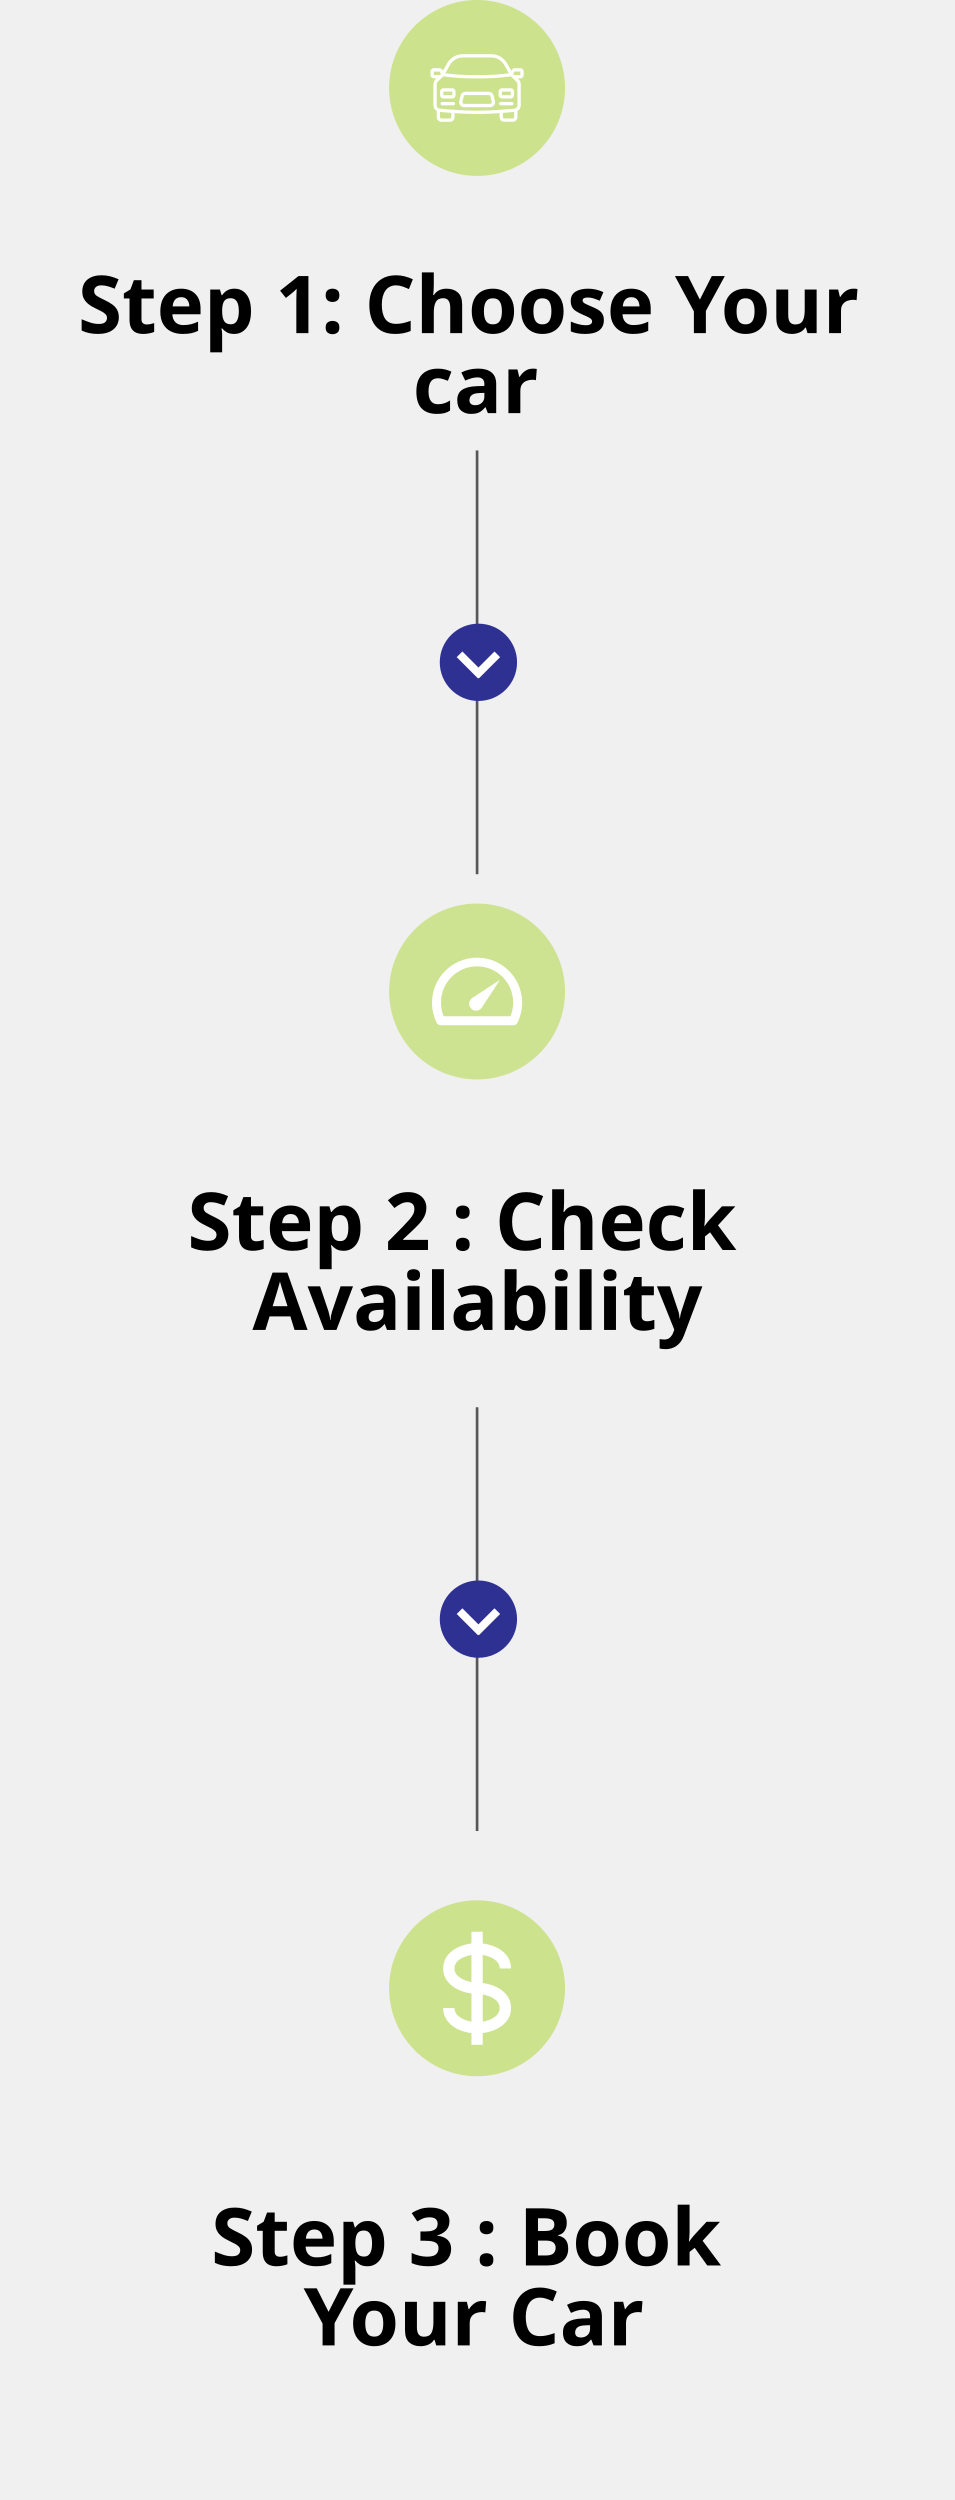
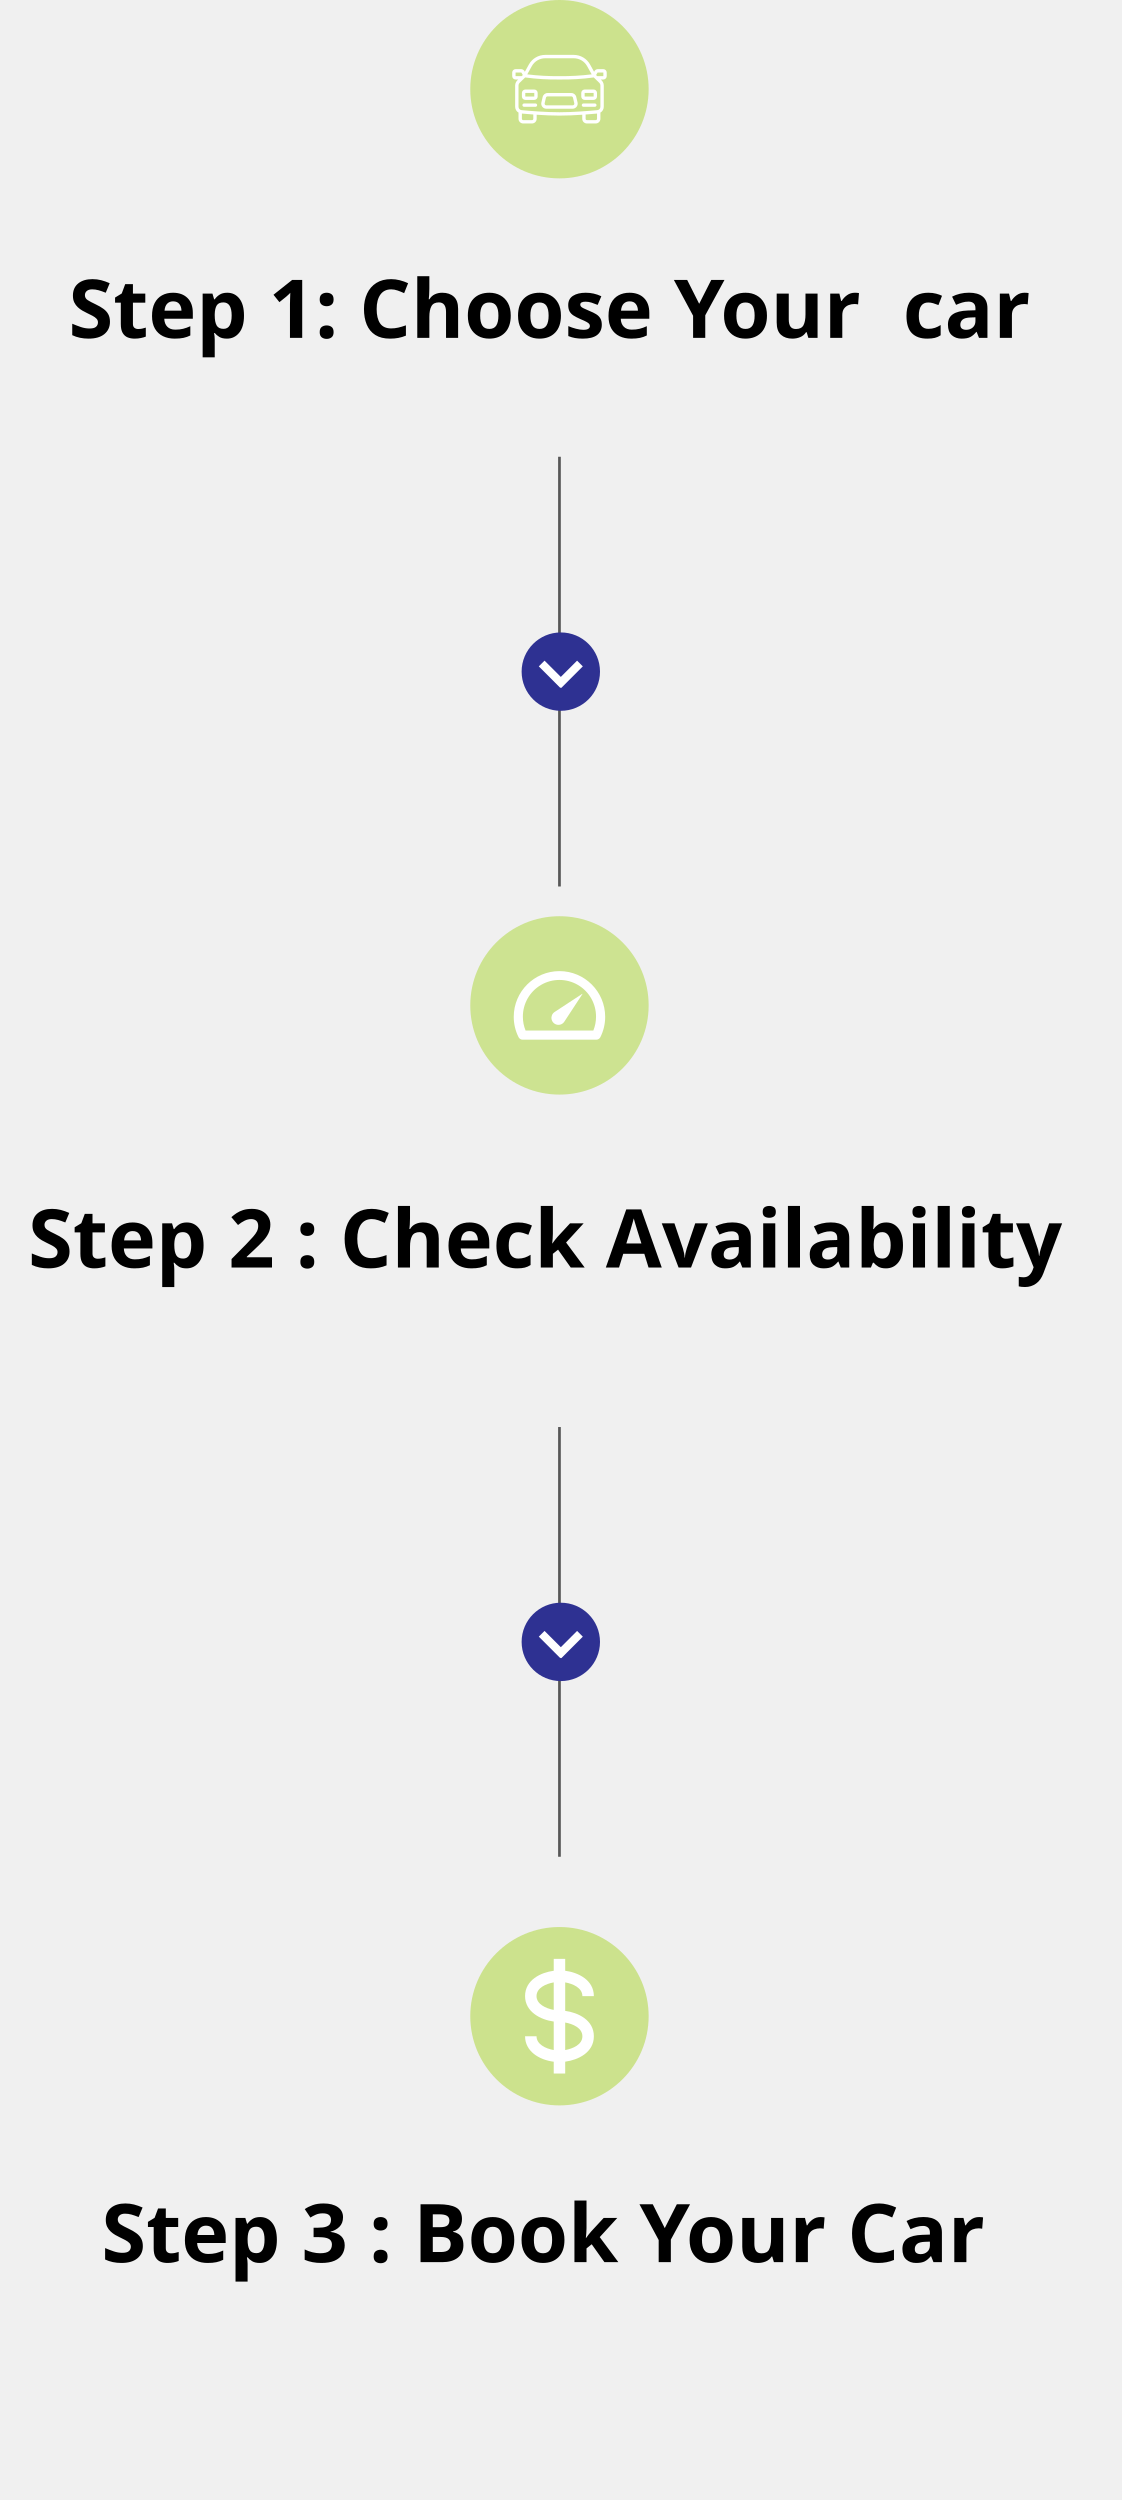
- <svg xmlns="http://www.w3.org/2000/svg" width="358" height="938" viewBox="0 0 358 938">
-   <g id="Group_103" data-name="Group 103" transform="translate(-30 -2290)">
+ <svg xmlns="http://www.w3.org/2000/svg" width="415" height="925" viewBox="0 0 415 925">
+   <g id="Group_104" data-name="Group 104" transform="translate(-2 -2290)">
    <circle id="Ellipse_6" data-name="Ellipse 6" cx="33" cy="33" r="33" transform="translate(176 2290)" fill="#cce28d" />
-     <text id="Step_1:_Choose_Your_car" data-name="Step 1: Choose Your  car" transform="translate(37 2386)" font-size="30" font-family="Montserrat" font-weight="600">
-       <tspan x="22.255" y="29" xml:space="preserve">Step 1: Choose Your  </tspan>
-       <tspan x="147.88" y="59">car</tspan>
+     <text id="Step_1:_Choose_Your_car" data-name="Step 1: Choose Your  car" transform="translate(15 2386)" font-size="30" font-family="Montserrat" font-weight="600">
+       <tspan x="12.355" y="29" xml:space="preserve">Step 1: Choose Your  car</tspan>
    </text>
    <line id="Line_29" data-name="Line 29" y2="159" transform="translate(209 2459)" fill="none" stroke="#000" stroke-width="1" opacity="0.64" />
    <circle id="Ellipse_9" data-name="Ellipse 9" cx="14.5" cy="14.5" r="14.5" transform="translate(195 2524)" fill="#2e3192" />
    <g id="Group_47" data-name="Group 47" transform="translate(-399.083 397)">
      <line id="Line_31" data-name="Line 31" x2="7.968" y2="7.968" transform="translate(601.5 2138.5)" fill="none" stroke="#fff" stroke-width="3" />
      <line id="Line_32" data-name="Line 32" x1="7.968" y2="7.968" transform="translate(607.697 2138.5)" fill="none" stroke="#fff" stroke-width="3" />
    </g>
    <circle id="Ellipse_7" data-name="Ellipse 7" cx="33" cy="33" r="33" transform="translate(176 2629)" fill="#cde391" />
    <g id="bx-tachometer" transform="translate(190.083 2645.312)">
      <path id="Path_34" data-name="Path 34" d="M18.917,4A16.936,16.936,0,0,0,2,20.917a16.731,16.731,0,0,0,1.778,7.52,1.694,1.694,0,0,0,1.514.939H32.54a1.7,1.7,0,0,0,1.516-.939,16.731,16.731,0,0,0,1.778-7.52A16.936,16.936,0,0,0,18.917,4ZM31.452,25.992H6.382a13.322,13.322,0,0,1-1-5.075,13.534,13.534,0,1,1,27.067,0,13.322,13.322,0,0,1-1,5.075Z" fill="#fff" />
      <path id="Path_35" data-name="Path 35" d="M11.418,15.683a2.592,2.592,0,1,0,3.588,3.588l6.7-10.214a.058.058,0,0,0,0-.059.056.056,0,0,0-.076-.017l-10.214,6.7Z" transform="translate(5.704 3.439)" fill="#fff" />
    </g>
-     <text id="Step_2_:_Check_Availability_" data-name="Step 2 : Check Availability  " transform="translate(30 2730)" font-size="30" font-family="Montserrat" font-weight="600">
-       <tspan x="70.34" y="29">Step 2 : Check </tspan>
-       <tspan x="94.7" y="59">Availability </tspan>
-       <tspan x="179" y="89" />
+     <text id="Step_2_:_Check_Availability_" data-name="Step 2 : Check Availability  " transform="translate(2 2730)" font-size="30" font-family="Montserrat" font-weight="600">
+       <tspan x="10.4" y="29">Step 2 : Check Availability </tspan>
+       <tspan x="207.5" y="59" />
    </text>
    <line id="Line_33" data-name="Line 33" y2="159" transform="translate(209 2818)" fill="none" stroke="#000" stroke-width="1" opacity="0.64" />
    <circle id="Ellipse_11" data-name="Ellipse 11" cx="14.5" cy="14.5" r="14.5" transform="translate(195 2883)" fill="#2e3192" />
    <g id="Group_49" data-name="Group 49" transform="translate(-399.083 756)">
      <line id="Line_31-2" data-name="Line 31" x2="7.968" y2="7.968" transform="translate(601.5 2138.5)" fill="none" stroke="#fff" stroke-width="3" />
      <line id="Line_32-2" data-name="Line 32" x1="7.968" y2="7.968" transform="translate(607.697 2138.5)" fill="none" stroke="#fff" stroke-width="3" />
    </g>
    <circle id="Ellipse_8" data-name="Ellipse 8" cx="33" cy="33" r="33" transform="translate(176 3003)" fill="#cce28d" />
    <path id="bx-dollar" d="M27.212,15.789h4.243c0-6.018-5.844-8.763-10.607-9.4V2H16.606V6.393C11.843,7.025,6,9.77,6,15.789c0,5.74,5.655,8.725,10.607,9.4V35.729c-3.072-.532-6.364-2.172-6.364-5.091H6c0,5.492,5.144,8.738,10.607,9.41v4.378h4.243V40.036c4.762-.632,10.607-3.379,10.607-9.4s-5.844-8.763-10.607-9.4V10.7C23.67,11.2,27.212,12.694,27.212,15.789Zm-16.971,0c0-3.1,3.543-4.584,6.364-5.091v10.18C13.7,20.341,10.242,18.752,10.242,15.789ZM27.212,30.638c0,3.1-3.543,4.584-6.364,5.091V25.547C23.67,26.054,27.212,27.543,27.212,30.638Z" transform="translate(190.273 3012.787)" fill="#fff" />
-     <text id="Step_3_:_Book_Your_Car_" data-name="Step 3 : Book Your Car  " transform="translate(74 3111)" font-size="30" font-family="Montserrat" font-weight="600">
-       <tspan x="35.24" y="29">Step 3 : Book </tspan>
-       <tspan x="69.92" y="59">Your Car </tspan>
-       <tspan x="135.5" y="89" />
+     <text id="Step_3_:_Book_Your_Car_" data-name="Step 3 : Book Your Car  " transform="translate(38 3098)" font-size="30" font-family="Montserrat" font-weight="600">
+       <tspan x="1.52" y="29">Step 3 : Book Your Car </tspan>
+       <tspan x="171.5" y="59" />
    </text>
    <g id="noun-cars-5022156" transform="translate(191.512 2310.312)">
      <path id="Path_41" data-name="Path 41" d="M14.333,32.2H11.005a1.25,1.25,0,0,0-1.249,1.249V34.79a1.25,1.25,0,0,0,1.249,1.249h3.327a1.25,1.25,0,0,0,1.249-1.249V33.449A1.25,1.25,0,0,0,14.333,32.2Zm0,2.59H11.005s0-1.343,0-1.341h3.327Z" transform="translate(-6.161 -19.387)" fill="#fff" />
      <path id="Path_42" data-name="Path 42" d="M14.877,40.449H10.7a.625.625,0,1,0,0,1.249h4.174a.625.625,0,1,0,0-1.249Z" transform="translate(-6.282 -22.484)" fill="#fff" />
      <path id="Path_43" data-name="Path 43" d="M49.494,32.2H46.167a1.251,1.251,0,0,0-1.249,1.249V34.79a1.251,1.251,0,0,0,1.249,1.249h3.327a1.251,1.251,0,0,0,1.249-1.249V33.449A1.251,1.251,0,0,0,49.494,32.2Zm0,2.59H46.167V33.449h3.327Z" transform="translate(-19.361 -19.387)" fill="#fff" />
      <path id="Path_44" data-name="Path 44" d="M50.038,40.449H45.865a.625.625,0,1,0,0,1.249h4.173a.625.625,0,1,0,0-1.249Z" transform="translate(-19.482 -22.484)" fill="#fff" />
      <path id="Path_45" data-name="Path 45" d="M34.163,35.721a1.866,1.866,0,0,0-1.824-1.448H23.556a1.866,1.866,0,0,0-1.825,1.448l-.482,2.063a1.884,1.884,0,0,0,1.825,2.3H32.82a1.885,1.885,0,0,0,1.824-2.3ZM33.309,38.6a.621.621,0,0,1-.489.236H23.074a.628.628,0,0,1-.608-.767l.482-2.063a.622.622,0,0,1,.608-.483h8.783a.622.622,0,0,1,.608.483l.482,2.064a.623.623,0,0,1-.119.53Z" transform="translate(-10.458 -20.166)" fill="#fff" />
      <path id="Path_46" data-name="Path 46" d="M37.728,16.956H35.6a1.482,1.482,0,0,0-1.294.978l-1.5-2.71a6.872,6.872,0,0,0-6.007-3.538H16.186a6.873,6.873,0,0,0-6.008,3.538l-1.5,2.71a1.482,1.482,0,0,0-1.295-.978H5.249A1.25,1.25,0,0,0,4,18.205v1.339a1.25,1.25,0,0,0,1.249,1.249H6.23a2.824,2.824,0,0,0-1.139,2.163V30.88a2.482,2.482,0,0,0,1.275,2.175.6.6,0,0,0-.029.142v2.145a1.726,1.726,0,0,0,1.728,1.72h3.264a1.726,1.726,0,0,0,1.728-1.72V33.829c2.671.179,5.676.323,8.431.323s5.76-.145,8.431-.323v1.512a1.726,1.726,0,0,0,1.728,1.72h3.264a1.726,1.726,0,0,0,1.728-1.72V33.2a.6.6,0,0,0-.029-.142,2.482,2.482,0,0,0,1.275-2.175V22.956a2.822,2.822,0,0,0-1.139-2.163h.98a1.251,1.251,0,0,0,1.249-1.249V18.205A1.251,1.251,0,0,0,37.728,16.956ZM11.271,15.829a5.624,5.624,0,0,1,4.916-2.894H26.791a5.625,5.625,0,0,1,4.916,2.894l1.7,3.057a89.889,89.889,0,0,1-11.914.662,89.884,89.884,0,0,1-11.914-.662ZM5.249,19.544V18.205H7.38l.558.928-.423.411Zm6.559,15.8a.47.47,0,0,1-.479.471H8.065a.476.476,0,0,1-.479-.471V33.389c1.126.105,2.581.233,4.222.353Zm23.1.471H31.648a.47.47,0,0,1-.479-.471v-1.6c1.64-.12,3.1-.247,4.221-.353v1.952a.476.476,0,0,1-.479.471Zm1.726-4.933a1.241,1.241,0,0,1-1.126,1.243c-3.074.292-8.983.78-14.022.78s-10.949-.489-14.023-.78A1.241,1.241,0,0,1,6.34,30.88V22.956a1.255,1.255,0,0,1,.379-.9c.433-.43,1.674-1.621,2.083-2.025a83.608,83.608,0,0,0,12.687.761,83.6,83.6,0,0,0,12.686-.761c.421.4,1.65,1.61,2.083,2.024a1.256,1.256,0,0,1,.379.9Zm1.091-11.336H35.463l-.424-.412.558-.927h2.131Z" transform="translate(-4 -11.686)" fill="#fff" />
    </g>
  </g>
</svg>
